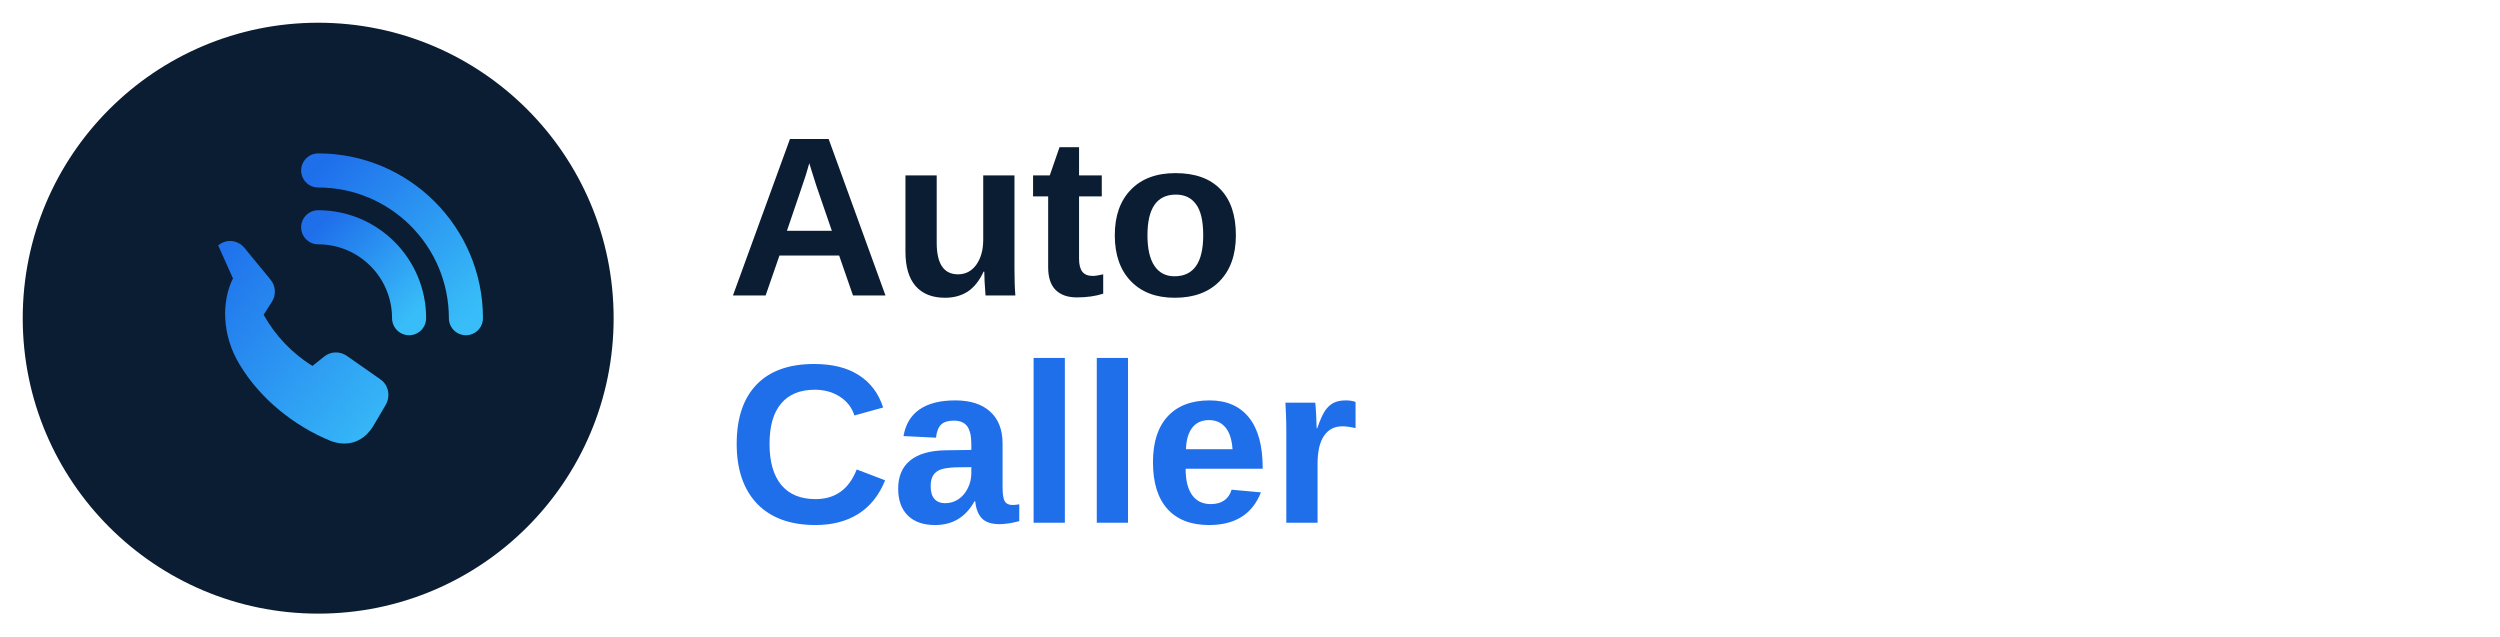
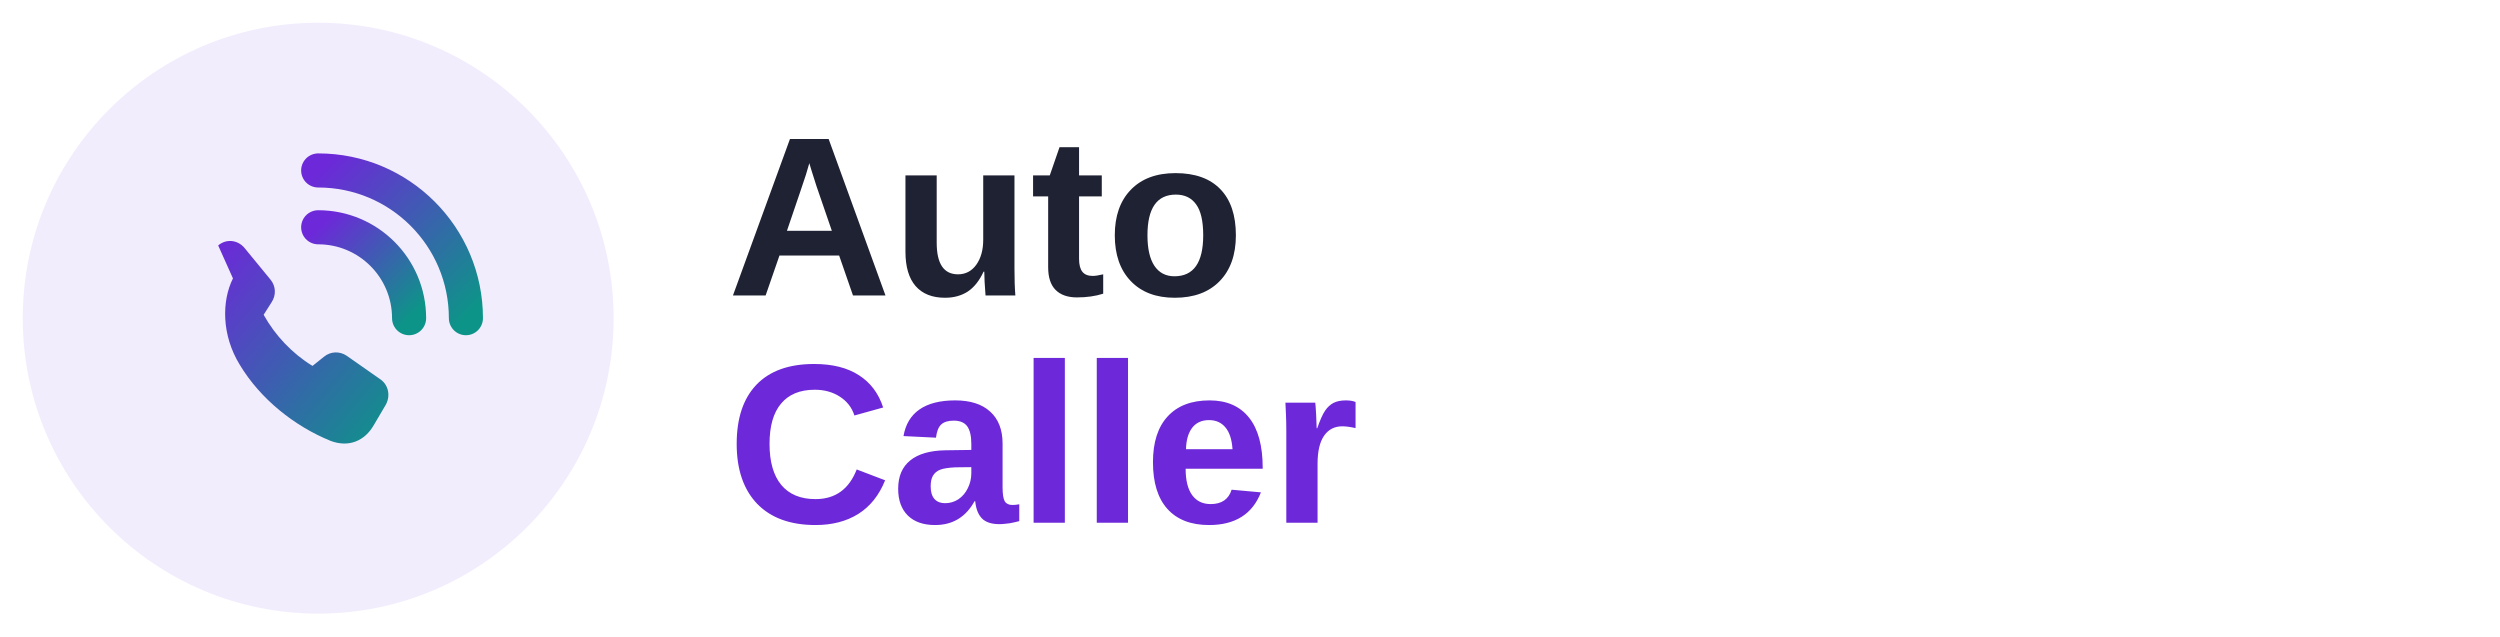
<svg xmlns="http://www.w3.org/2000/svg" width="220" height="56" viewBox="0 0 220 56">
  <defs>
    <linearGradient id="acGrad" x1="0%" y1="0%" x2="100%" y2="100%">
-       <stop offset="0%" stop-color="#1f6feb" />
-       <stop offset="100%" stop-color="#38bdf8" />
+       <stop offset="0%" stop-color="#6d28d9" />
+       <stop offset="100%" stop-color="#0d9488" />
    </linearGradient>
  </defs>
-   <circle cx="28" cy="28" r="26" fill="#0b1d33" />
+   <circle cx="28" cy="28" r="26" fill="#f2edfd" />
  <path d="M28 15 a13 13 0 0 1 13 13" stroke="url(#acGrad)" stroke-width="3" fill="none" stroke-linecap="round" />
  <path d="M28 20 a8 8 0 0 1 8 8" stroke="url(#acGrad)" stroke-width="3" fill="none" stroke-linecap="round" />
  <path d="M20.5 24.5c-1 2 -1 5 0.6 7.6c1.8 3 4.8 5.4 8 6.7c1.6 0.6 3 0 3.8 -1.4l1 -1.7c0.5 -0.8 0.3 -1.8 -0.4 -2.3l-3 -2.1c-0.6 -0.4 -1.4 -0.4 -2 0.1l-1 0.8c-1.8 -1.1 -3.3 -2.7 -4.3 -4.5l0.7 -1.1c0.4 -0.6 0.4 -1.4 -0.1 -2l-2.3 -2.8c-0.6 -0.7 -1.6 -0.8 -2.3 -0.2z" fill="url(#acGrad)" />
-   <text x="64" y="26" font-family="Vazirmatn, Arial, sans-serif" font-size="20" font-weight="700" fill="#0b1d33">Auto</text>
-   <text x="64" y="46" font-family="Vazirmatn, Arial, sans-serif" font-size="20" font-weight="700" fill="#1f6feb">Caller</text>
+   <text x="64" y="26" font-family="Vazirmatn, Arial, sans-serif" font-size="20" font-weight="700" fill="#1f2233">Auto</text>
+   <text x="64" y="46" font-family="Vazirmatn, Arial, sans-serif" font-size="20" font-weight="700" fill="#6d28d9">Caller</text>
</svg>
